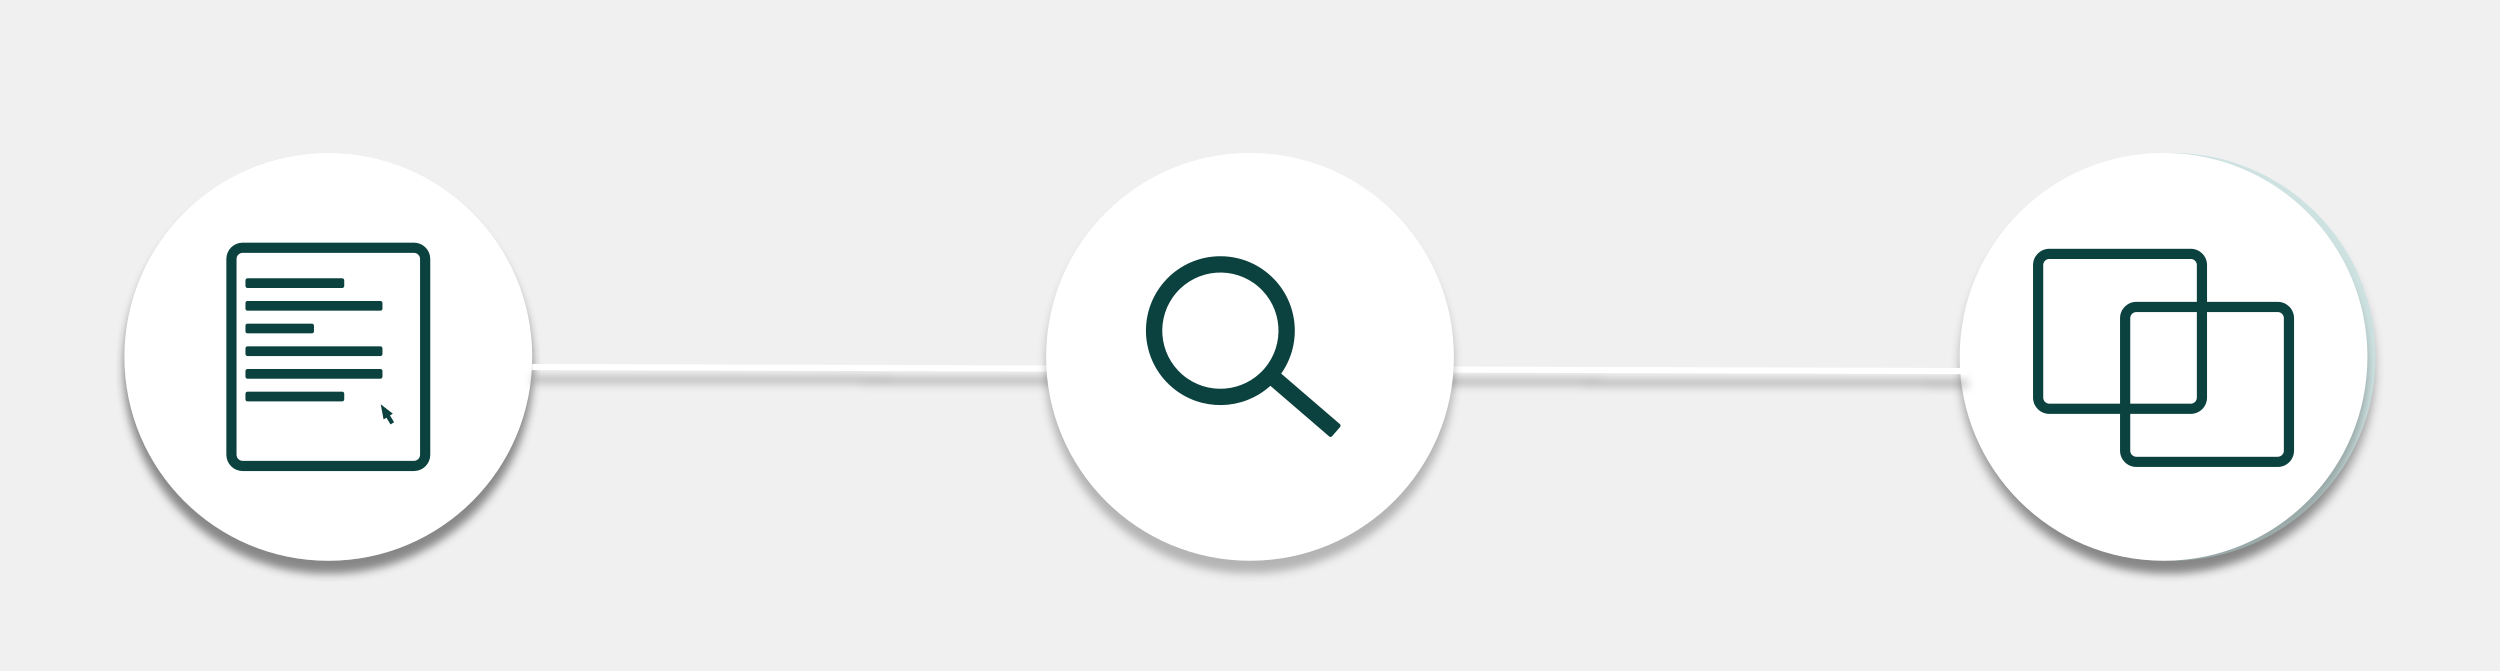
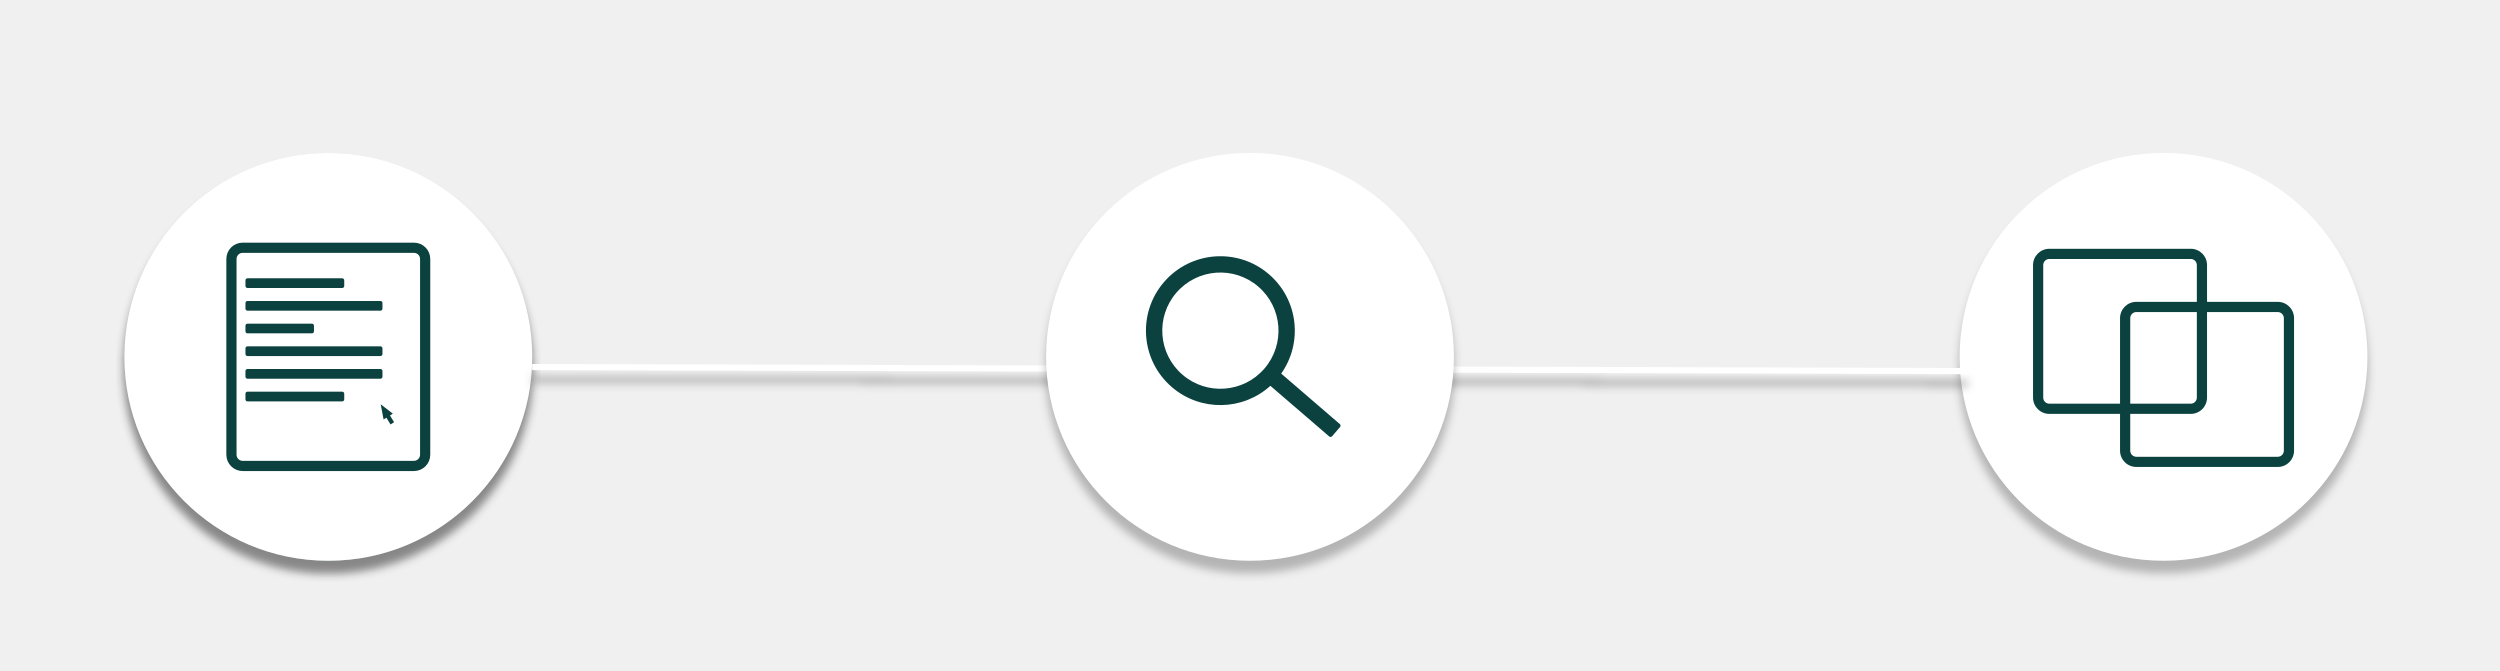
<svg xmlns="http://www.w3.org/2000/svg" viewBox="0 0 1226 329" fill="none">
  <g id="Frame 1">
    <g id="Ellipse 10" filter="url(#filter0_d)">
      <circle cx="161" cy="175" r="100" fill="#CDE2E1" />
-     </g>
-     <g id="Ellipse 12" filter="url(#filter1_d)">
-       <circle cx="1065" cy="175" r="100" fill="#CDE2E1" />
    </g>
    <g id="Ellipse 13" filter="url(#filter2_d)">
      <circle cx="1061" cy="175" r="100" fill="white" />
    </g>
    <g id="Ellipse 14" filter="url(#filter3_d)">
      <circle cx="161" cy="175" r="100" fill="white" />
    </g>
    <g id="Vector 22" filter="url(#filter4_d)">
      <path d="M261 180L501.736 180.678L965 181.983" stroke="white" stroke-width="3" />
    </g>
    <g id="Ellipse 11" filter="url(#filter5_d)">
      <circle cx="613" cy="175" r="100" fill="white" />
    </g>
    <g id="Group 118">
      <rect id="Rectangle 93" x="113.5" y="121.5" width="95" height="107" rx="5.5" stroke="#0B413E" stroke-width="5" />
      <rect id="Rectangle 95" x="120.375" y="136.475" width="48.438" height="4.766" rx="1" fill="#0B413E" />
      <rect id="Rectangle 96" x="120.375" y="147.596" width="67.188" height="4.766" rx="1" fill="#0B413E" />
      <rect id="Rectangle 97" x="120.375" y="158.716" width="33.594" height="4.766" rx="1" fill="#0B413E" />
      <rect id="Rectangle 98" x="120.375" y="169.837" width="67.188" height="4.766" rx="1" fill="#0B413E" />
      <rect id="Rectangle 99" x="120.375" y="180.957" width="67.188" height="4.766" rx="1" fill="#0B413E" />
      <rect id="Rectangle 100" x="120.375" y="192.078" width="48.438" height="4.766" rx="1" fill="#0B413E" />
      <path id="Union" fill-rule="evenodd" clip-rule="evenodd" d="M192.627 202.856L186.698 198.269L188.107 205.707L189.492 204.834L191.518 208.154L193.258 207.057L191.232 203.736L192.627 202.856Z" fill="#0B413E" />
    </g>
    <path id="Union_2" fill-rule="evenodd" clip-rule="evenodd" d="M617.07 140.556C628.999 150.826 630.343 168.821 620.073 180.749C609.804 192.677 591.808 194.022 579.88 183.752C567.952 173.482 566.608 155.487 576.877 143.559C587.147 131.631 605.142 130.286 617.07 140.556ZM628.294 183.208C639.04 168.027 636.672 146.876 622.29 134.494C607.014 121.341 583.967 123.063 570.815 138.339C557.662 153.616 559.384 176.662 574.661 189.815C588.782 201.973 609.544 201.421 622.992 189.2L651.845 214.041C652.263 214.402 652.895 214.354 653.255 213.936L657.17 209.389C657.53 208.97 657.483 208.339 657.064 207.979L628.294 183.208Z" fill="#0B413E" />
    <path id="Union_3" fill-rule="evenodd" clip-rule="evenodd" d="M1005 127H1074.33C1075.99 127 1077.33 128.343 1077.33 130V148.027H1047.67C1043.25 148.027 1039.67 151.609 1039.67 156.027V197.973H1005C1003.34 197.973 1002 196.63 1002 194.973V130C1002 128.343 1003.34 127 1005 127ZM1039.67 202.973H1005C1000.58 202.973 997 199.391 997 194.973V130C997 125.582 1000.58 122 1005 122H1074.33C1078.75 122 1082.33 125.582 1082.33 130V148.027H1117C1121.42 148.027 1125 151.609 1125 156.027V221C1125 225.418 1121.42 229 1117 229H1047.67C1043.25 229 1039.67 225.418 1039.67 221V202.973ZM1082.33 153.027H1117C1118.66 153.027 1120 154.37 1120 156.027V221C1120 222.657 1118.66 224 1117 224H1047.67C1046.01 224 1044.67 222.657 1044.67 221V202.973H1074.33C1078.75 202.973 1082.33 199.391 1082.33 194.973V153.027ZM1077.33 153.027V194.973C1077.33 196.63 1075.99 197.973 1074.33 197.973H1044.67V156.027C1044.67 154.37 1046.01 153.027 1047.67 153.027H1077.33Z" fill="#0B413E" />
  </g>
  <defs>
    <filter id="filter0_d" x="57" y="75" width="208" height="210" filterUnits="userSpaceOnUse" color-interpolation-filters="sRGB">
      <feFlood flood-opacity="0" result="BackgroundImageFix" />
      <feColorMatrix in="SourceAlpha" type="matrix" values="0 0 0 0 0 0 0 0 0 0 0 0 0 0 0 0 0 0 127 0" />
      <feOffset dy="6" />
      <feGaussianBlur stdDeviation="2" />
      <feColorMatrix type="matrix" values="0 0 0 0 0 0 0 0 0 0 0 0 0 0 0 0 0 0 0.25 0" />
      <feBlend mode="normal" in2="BackgroundImageFix" result="effect1_dropShadow" />
      <feBlend mode="normal" in="SourceGraphic" in2="effect1_dropShadow" result="shape" />
    </filter>
    <filter id="filter1_d" x="961" y="75" width="208" height="210" filterUnits="userSpaceOnUse" color-interpolation-filters="sRGB">
      <feFlood flood-opacity="0" result="BackgroundImageFix" />
      <feColorMatrix in="SourceAlpha" type="matrix" values="0 0 0 0 0 0 0 0 0 0 0 0 0 0 0 0 0 0 127 0" />
      <feOffset dy="6" />
      <feGaussianBlur stdDeviation="2" />
      <feColorMatrix type="matrix" values="0 0 0 0 0 0 0 0 0 0 0 0 0 0 0 0 0 0 0.25 0" />
      <feBlend mode="normal" in2="BackgroundImageFix" result="effect1_dropShadow" />
      <feBlend mode="normal" in="SourceGraphic" in2="effect1_dropShadow" result="shape" />
    </filter>
    <filter id="filter2_d" x="957" y="75" width="208" height="210" filterUnits="userSpaceOnUse" color-interpolation-filters="sRGB">
      <feFlood flood-opacity="0" result="BackgroundImageFix" />
      <feColorMatrix in="SourceAlpha" type="matrix" values="0 0 0 0 0 0 0 0 0 0 0 0 0 0 0 0 0 0 127 0" />
      <feOffset dy="6" />
      <feGaussianBlur stdDeviation="2" />
      <feColorMatrix type="matrix" values="0 0 0 0 0 0 0 0 0 0 0 0 0 0 0 0 0 0 0.25 0" />
      <feBlend mode="normal" in2="BackgroundImageFix" result="effect1_dropShadow" />
      <feBlend mode="normal" in="SourceGraphic" in2="effect1_dropShadow" result="shape" />
    </filter>
    <filter id="filter3_d" x="57" y="75" width="208" height="210" filterUnits="userSpaceOnUse" color-interpolation-filters="sRGB">
      <feFlood flood-opacity="0" result="BackgroundImageFix" />
      <feColorMatrix in="SourceAlpha" type="matrix" values="0 0 0 0 0 0 0 0 0 0 0 0 0 0 0 0 0 0 127 0" />
      <feOffset dy="6" />
      <feGaussianBlur stdDeviation="2" />
      <feColorMatrix type="matrix" values="0 0 0 0 0 0 0 0 0 0 0 0 0 0 0 0 0 0 0.25 0" />
      <feBlend mode="normal" in2="BackgroundImageFix" result="effect1_dropShadow" />
      <feBlend mode="normal" in="SourceGraphic" in2="effect1_dropShadow" result="shape" />
    </filter>
    <filter id="filter4_d" x="256.996" y="178.5" width="712.008" height="14.983" filterUnits="userSpaceOnUse" color-interpolation-filters="sRGB">
      <feFlood flood-opacity="0" result="BackgroundImageFix" />
      <feColorMatrix in="SourceAlpha" type="matrix" values="0 0 0 0 0 0 0 0 0 0 0 0 0 0 0 0 0 0 127 0" />
      <feOffset dy="6" />
      <feGaussianBlur stdDeviation="2" />
      <feColorMatrix type="matrix" values="0 0 0 0 0 0 0 0 0 0 0 0 0 0 0 0 0 0 0.25 0" />
      <feBlend mode="normal" in2="BackgroundImageFix" result="effect1_dropShadow" />
      <feBlend mode="normal" in="SourceGraphic" in2="effect1_dropShadow" result="shape" />
    </filter>
    <filter id="filter5_d" x="509" y="75" width="208" height="210" filterUnits="userSpaceOnUse" color-interpolation-filters="sRGB">
      <feFlood flood-opacity="0" result="BackgroundImageFix" />
      <feColorMatrix in="SourceAlpha" type="matrix" values="0 0 0 0 0 0 0 0 0 0 0 0 0 0 0 0 0 0 127 0" />
      <feOffset dy="6" />
      <feGaussianBlur stdDeviation="2" />
      <feColorMatrix type="matrix" values="0 0 0 0 0 0 0 0 0 0 0 0 0 0 0 0 0 0 0.25 0" />
      <feBlend mode="normal" in2="BackgroundImageFix" result="effect1_dropShadow" />
      <feBlend mode="normal" in="SourceGraphic" in2="effect1_dropShadow" result="shape" />
    </filter>
  </defs>
</svg>
